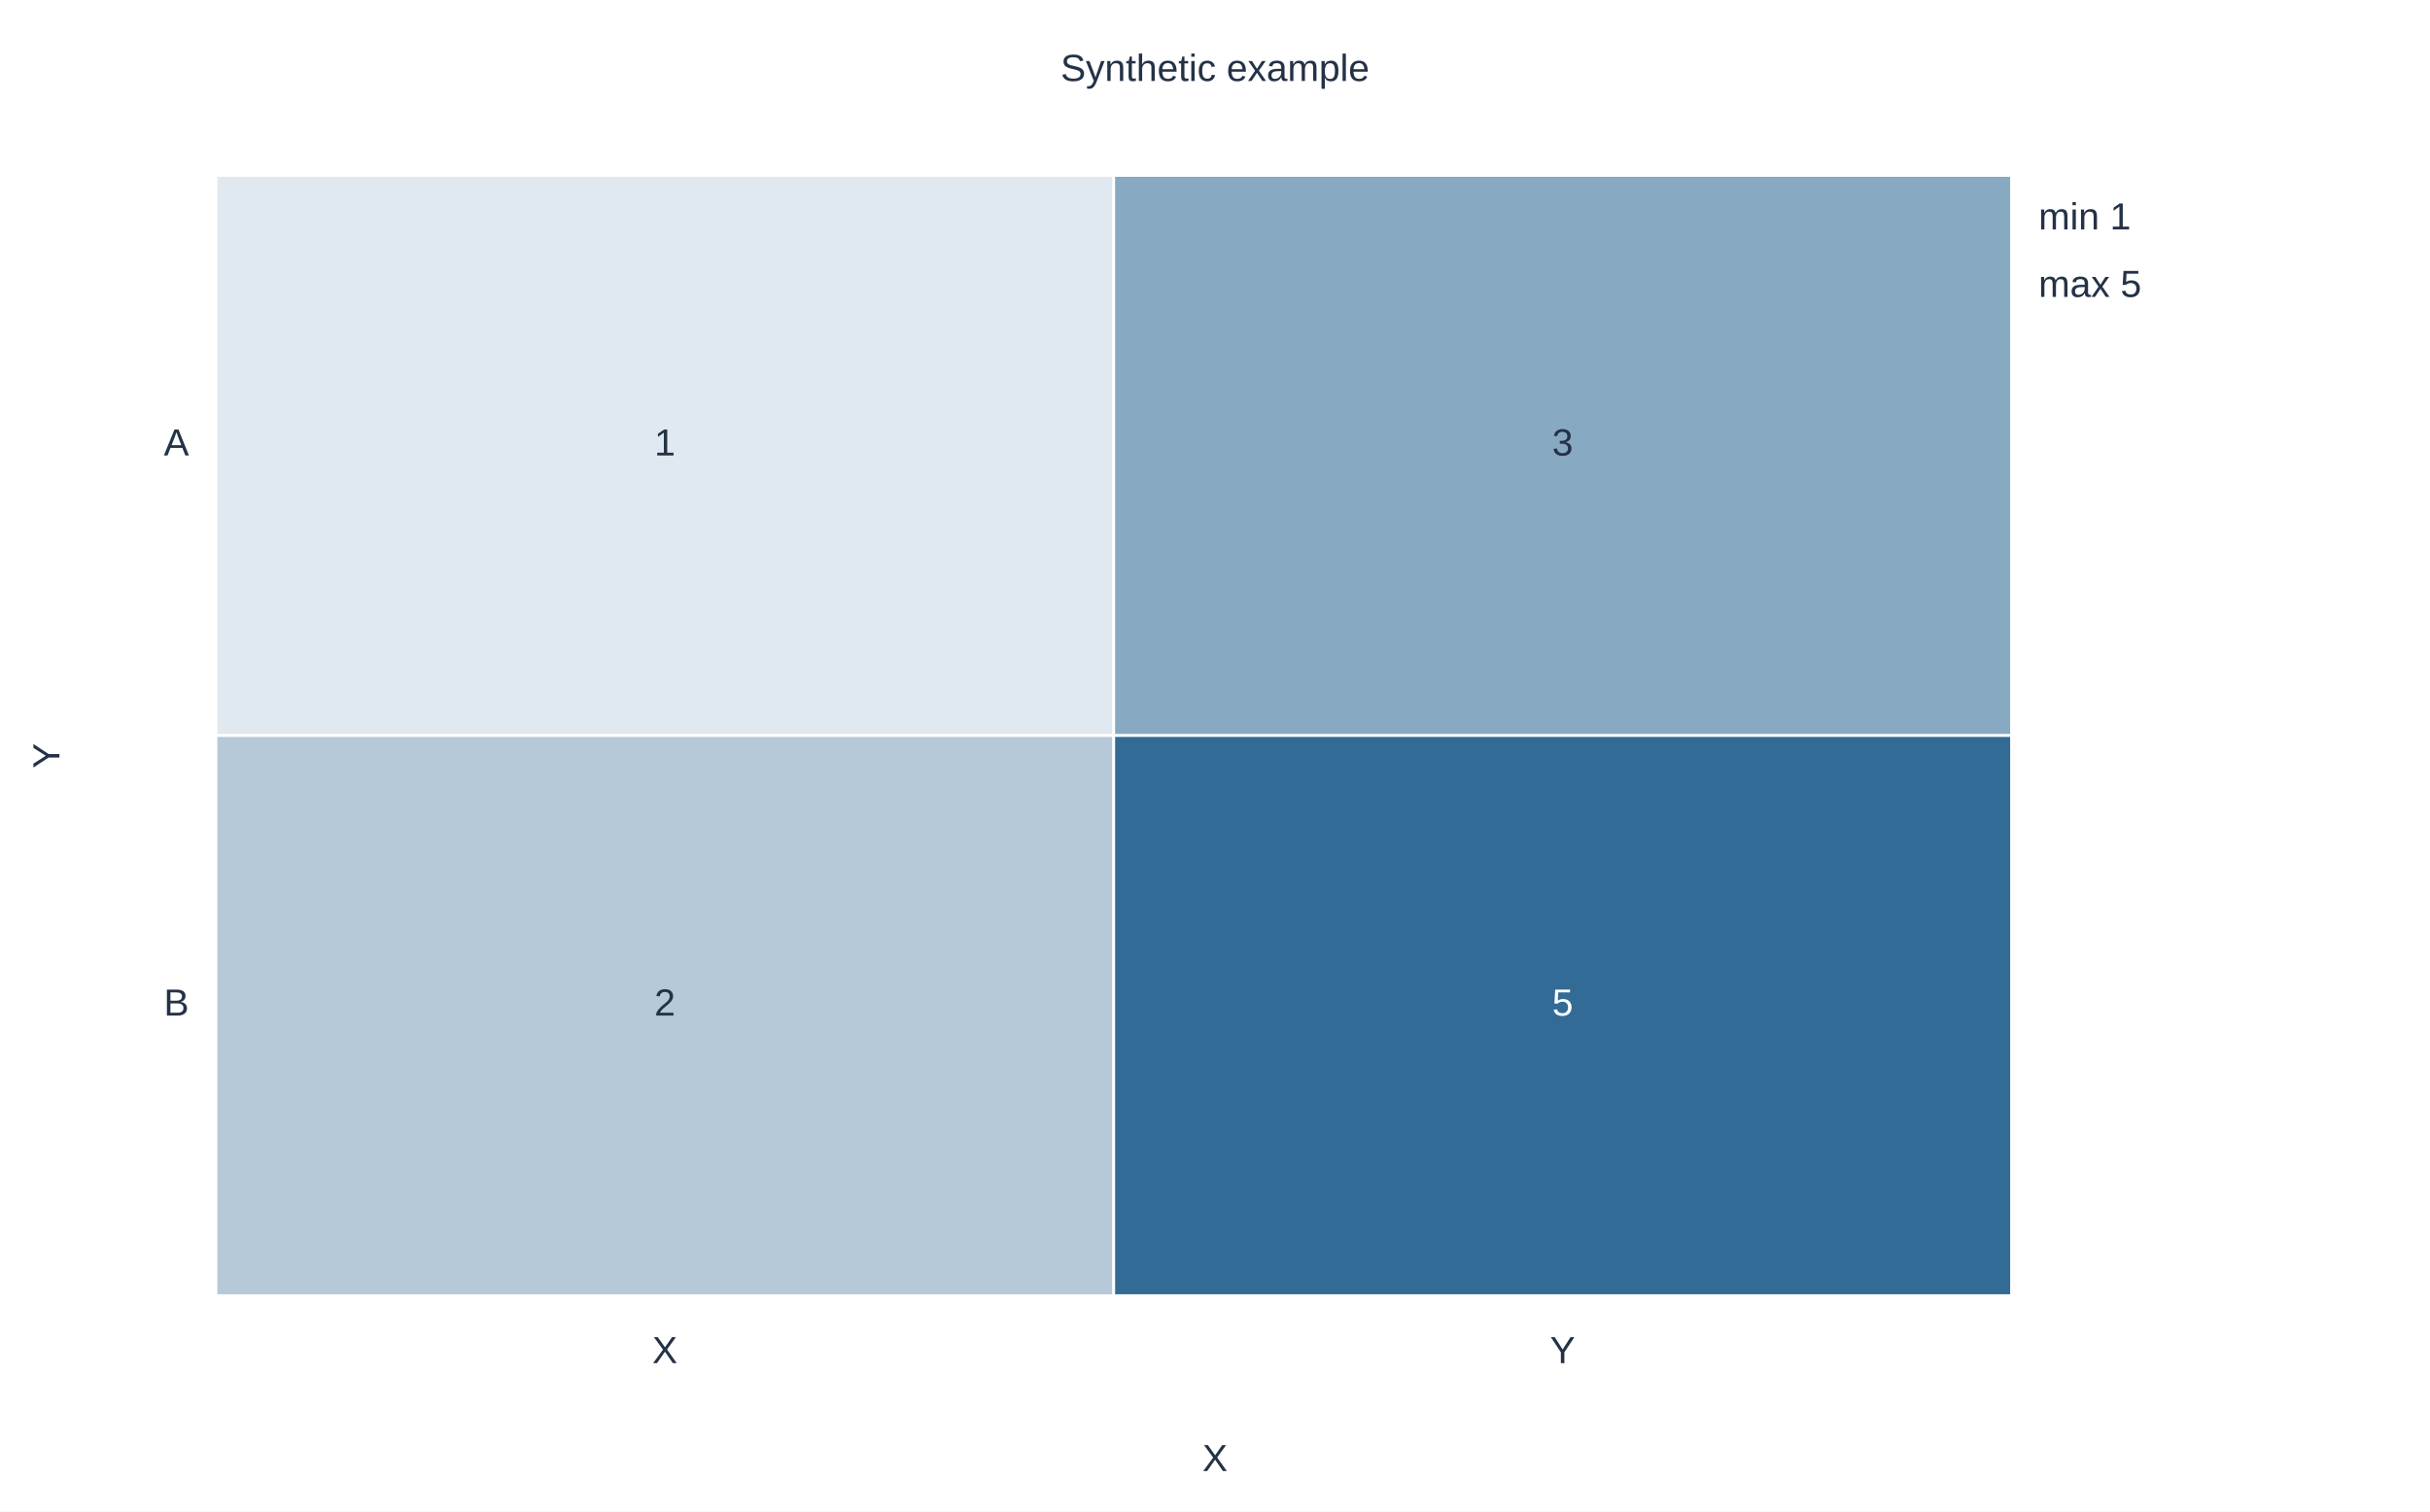
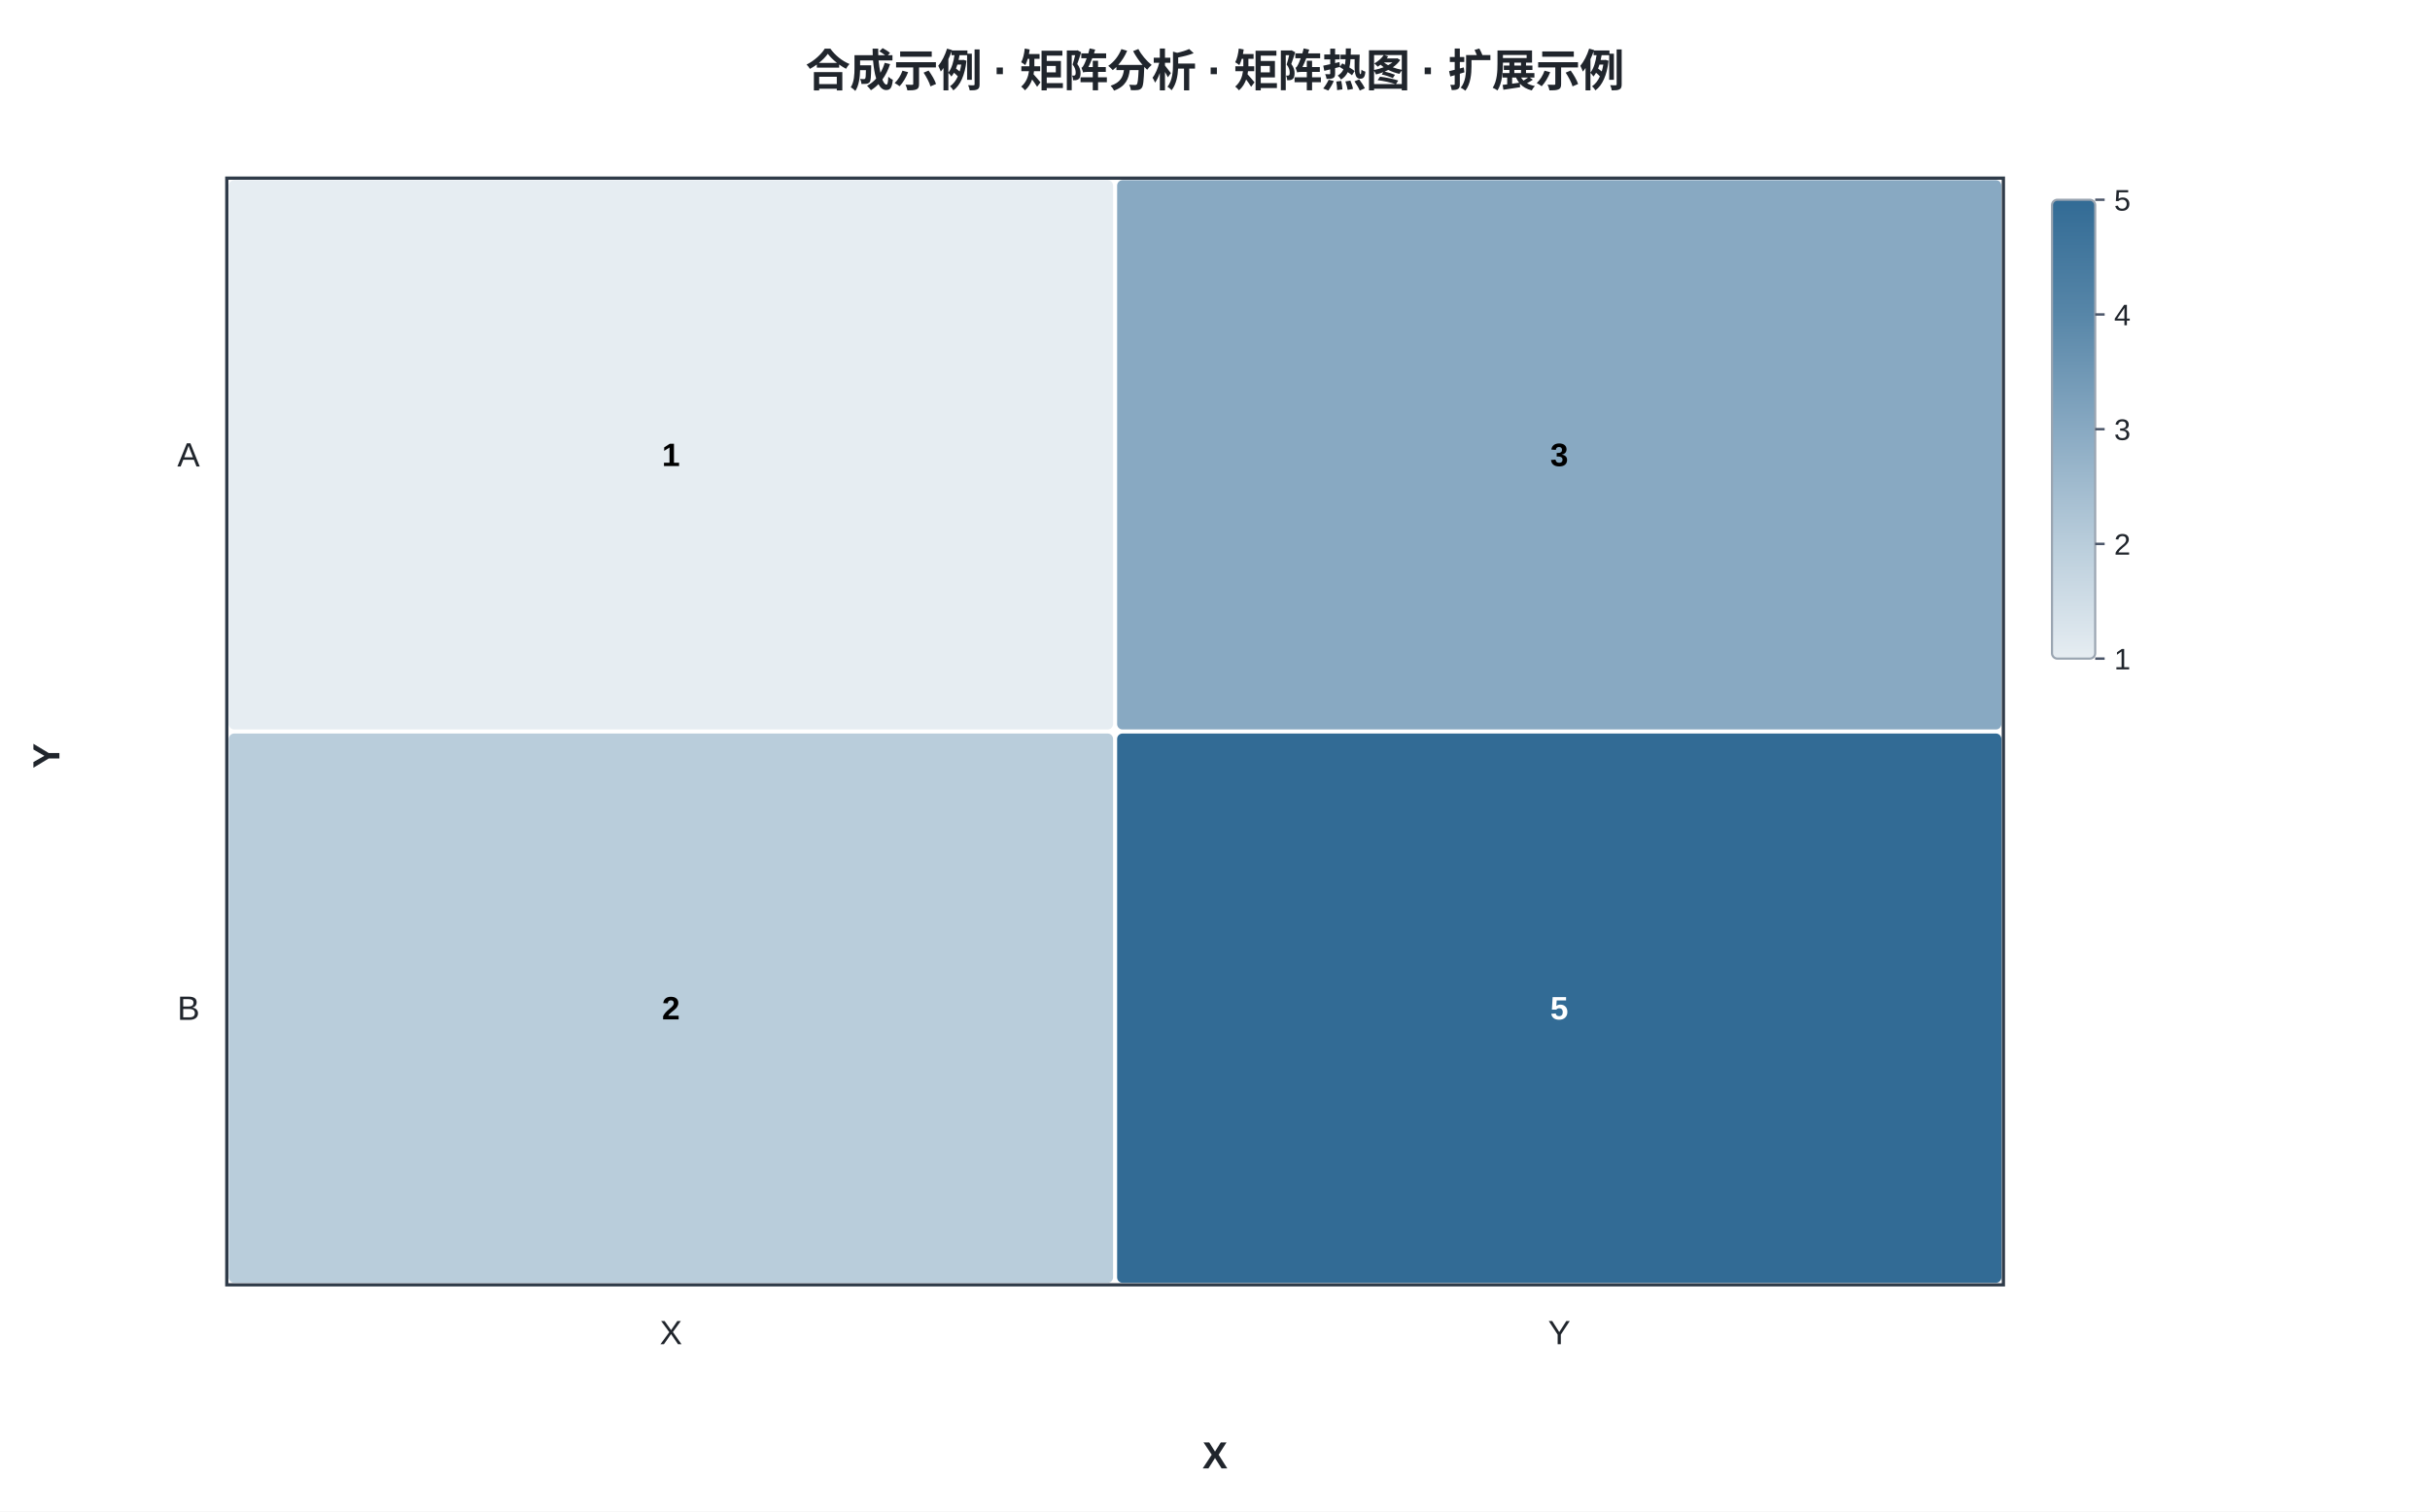
- <svg xmlns="http://www.w3.org/2000/svg" width="900" height="560" viewBox="0 0 900 560">
+ <svg xmlns="http://www.w3.org/2000/svg" width="900" height="560" viewBox="0 0 900 560" text-rendering="geometricPrecision">
  <rect width="100%" height="100%" fill="white" />
-   <g font-family="Arial" font-size="14" fill="#243247">
-     <text x="450" y="30" text-anchor="middle">Synthetic example</text>
-     <rect x="80" y="65" width="332.5" height="207.5" fill="#326b95" fill-opacity="0.15" stroke="white" />
-     <text x="246.25" y="168.75" text-anchor="middle" fill="#243247">1</text>
-     <rect x="412.5" y="65" width="332.5" height="207.5" fill="#326b95" fill-opacity="0.575" stroke="white" />
-     <text x="578.75" y="168.75" text-anchor="middle" fill="#243247">3</text>
-     <rect x="80" y="272.5" width="332.5" height="207.5" fill="#326b95" fill-opacity="0.362" stroke="white" />
-     <text x="246.25" y="376.25" text-anchor="middle" fill="#243247">2</text>
-     <rect x="412.5" y="272.5" width="332.5" height="207.5" fill="#326b95" fill-opacity="1" stroke="white" />
-     <text x="578.75" y="376.25" text-anchor="middle" fill="white">5</text>
-     <text x="70" y="168.75" text-anchor="end">A</text>
-     <text x="70" y="376.25" text-anchor="end">B</text>
-     <text x="246.25" y="505" text-anchor="middle">X</text>
-     <text x="578.75" y="505" text-anchor="middle">Y</text>
-     <text x="755" y="85">min 1</text>
-     <text x="755" y="110">max 5</text>
-     <text x="450" y="545" text-anchor="middle">X</text>
-     <text transform="translate(22 280) rotate(-90)" text-anchor="middle">Y</text>
+   <g font-family="Arial, Helvetica Neue, Arial, PingFang SC, Microsoft YaHei, sans-serif" font-size="14" fill="#20252c" font-variant-numeric="tabular-nums">
+     <text x="450" y="32" text-anchor="middle" font-size="16.5" font-weight="700" letter-spacing="-0.2">合成示例 · 矩阵分析 · 矩阵热图 · 扩展示例</text>
+     <rect x="84" y="66" width="658" height="410" fill="none" stroke="#2f3b49" stroke-width="1.2" />
+     <rect x="84.75" y="66.75" width="327.5" height="203.5" rx="2" fill="#e6edf2" />
+     <text x="248.5" y="168.5" text-anchor="middle" dominant-baseline="central" font-size="12" font-weight="600" fill="#000000">1</text>
+     <rect x="413.75" y="66.75" width="327.5" height="203.5" rx="2" fill="#88a9c2" />
+     <text x="577.5" y="168.5" text-anchor="middle" dominant-baseline="central" font-size="12" font-weight="600" fill="#000000">3</text>
+     <rect x="84.75" y="271.75" width="327.5" height="203.5" rx="2" fill="#b9cddb" />
+     <text x="248.5" y="373.5" text-anchor="middle" dominant-baseline="central" font-size="12" font-weight="600" fill="#000000">2</text>
+     <rect x="413.75" y="271.75" width="327.5" height="203.5" rx="2" fill="#326b95" />
+     <text x="577.5" y="373.5" text-anchor="middle" dominant-baseline="central" font-size="12" font-weight="600" fill="#FFFFFF">5</text>
+     <text x="74" y="168.5" text-anchor="end" dominant-baseline="central" font-size="12.5">A</text>
+     <text x="74" y="373.5" text-anchor="end" dominant-baseline="central" font-size="12.5">B</text>
+     <text x="248.5" y="498" text-anchor="middle" font-size="12.5">X</text>
+     <text x="577.5" y="498" text-anchor="middle" font-size="12.5">Y</text>
+     <defs>
+       <linearGradient id="heatmap-scale" x1="0%" x2="0%" y1="100%" y2="0%">
+         <stop offset="0" stop-color="#e6edf2" />
+         <stop offset="0.25" stop-color="#b9cddb" />
+         <stop offset="0.5" stop-color="#88a9c2" />
+         <stop offset="0.75" stop-color="#5786a8" />
+         <stop offset="1" stop-color="#326b95" />
+       </linearGradient>
+     </defs>
+     <rect x="760" y="74" width="16" height="170" rx="2" fill="url(#heatmap-scale)" stroke="#9aa5b1" stroke-width="0.8" />
+     <path d="M776,244h3.5" stroke="#4a5568" stroke-width="0.9" />
+     <text x="783" y="248" font-size="11">1</text>
+     <path d="M776,201.5h3.5" stroke="#4a5568" stroke-width="0.9" />
+     <text x="783" y="205.5" font-size="11">2</text>
+     <path d="M776,159h3.5" stroke="#4a5568" stroke-width="0.9" />
+     <text x="783" y="163" font-size="11">3</text>
+     <path d="M776,116.5h3.5" stroke="#4a5568" stroke-width="0.9" />
+     <text x="783" y="120.5" font-size="11">4</text>
+     <path d="M776,74h3.5" stroke="#4a5568" stroke-width="0.9" />
+     <text x="783" y="78" font-size="11">5</text>
+     <text x="450" y="544" text-anchor="middle" font-weight="600">X</text>
+     <text transform="translate(22 280) rotate(-90)" text-anchor="middle" font-weight="600">Y</text>
  </g>
</svg>
